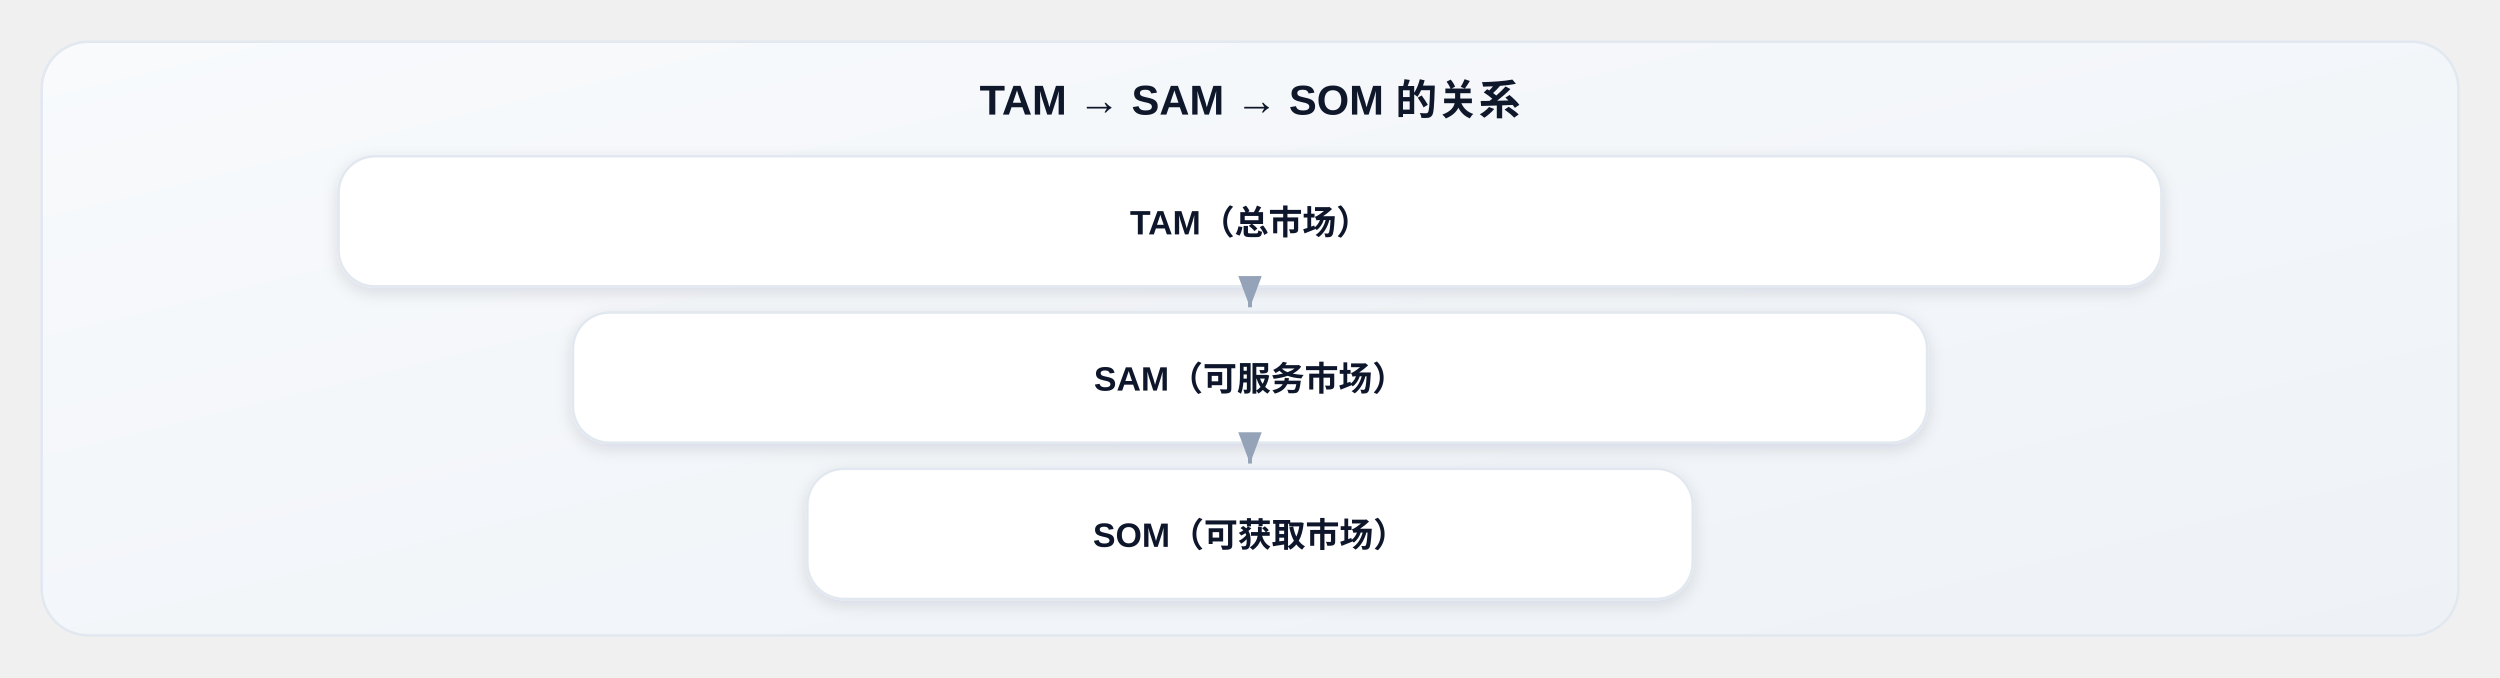
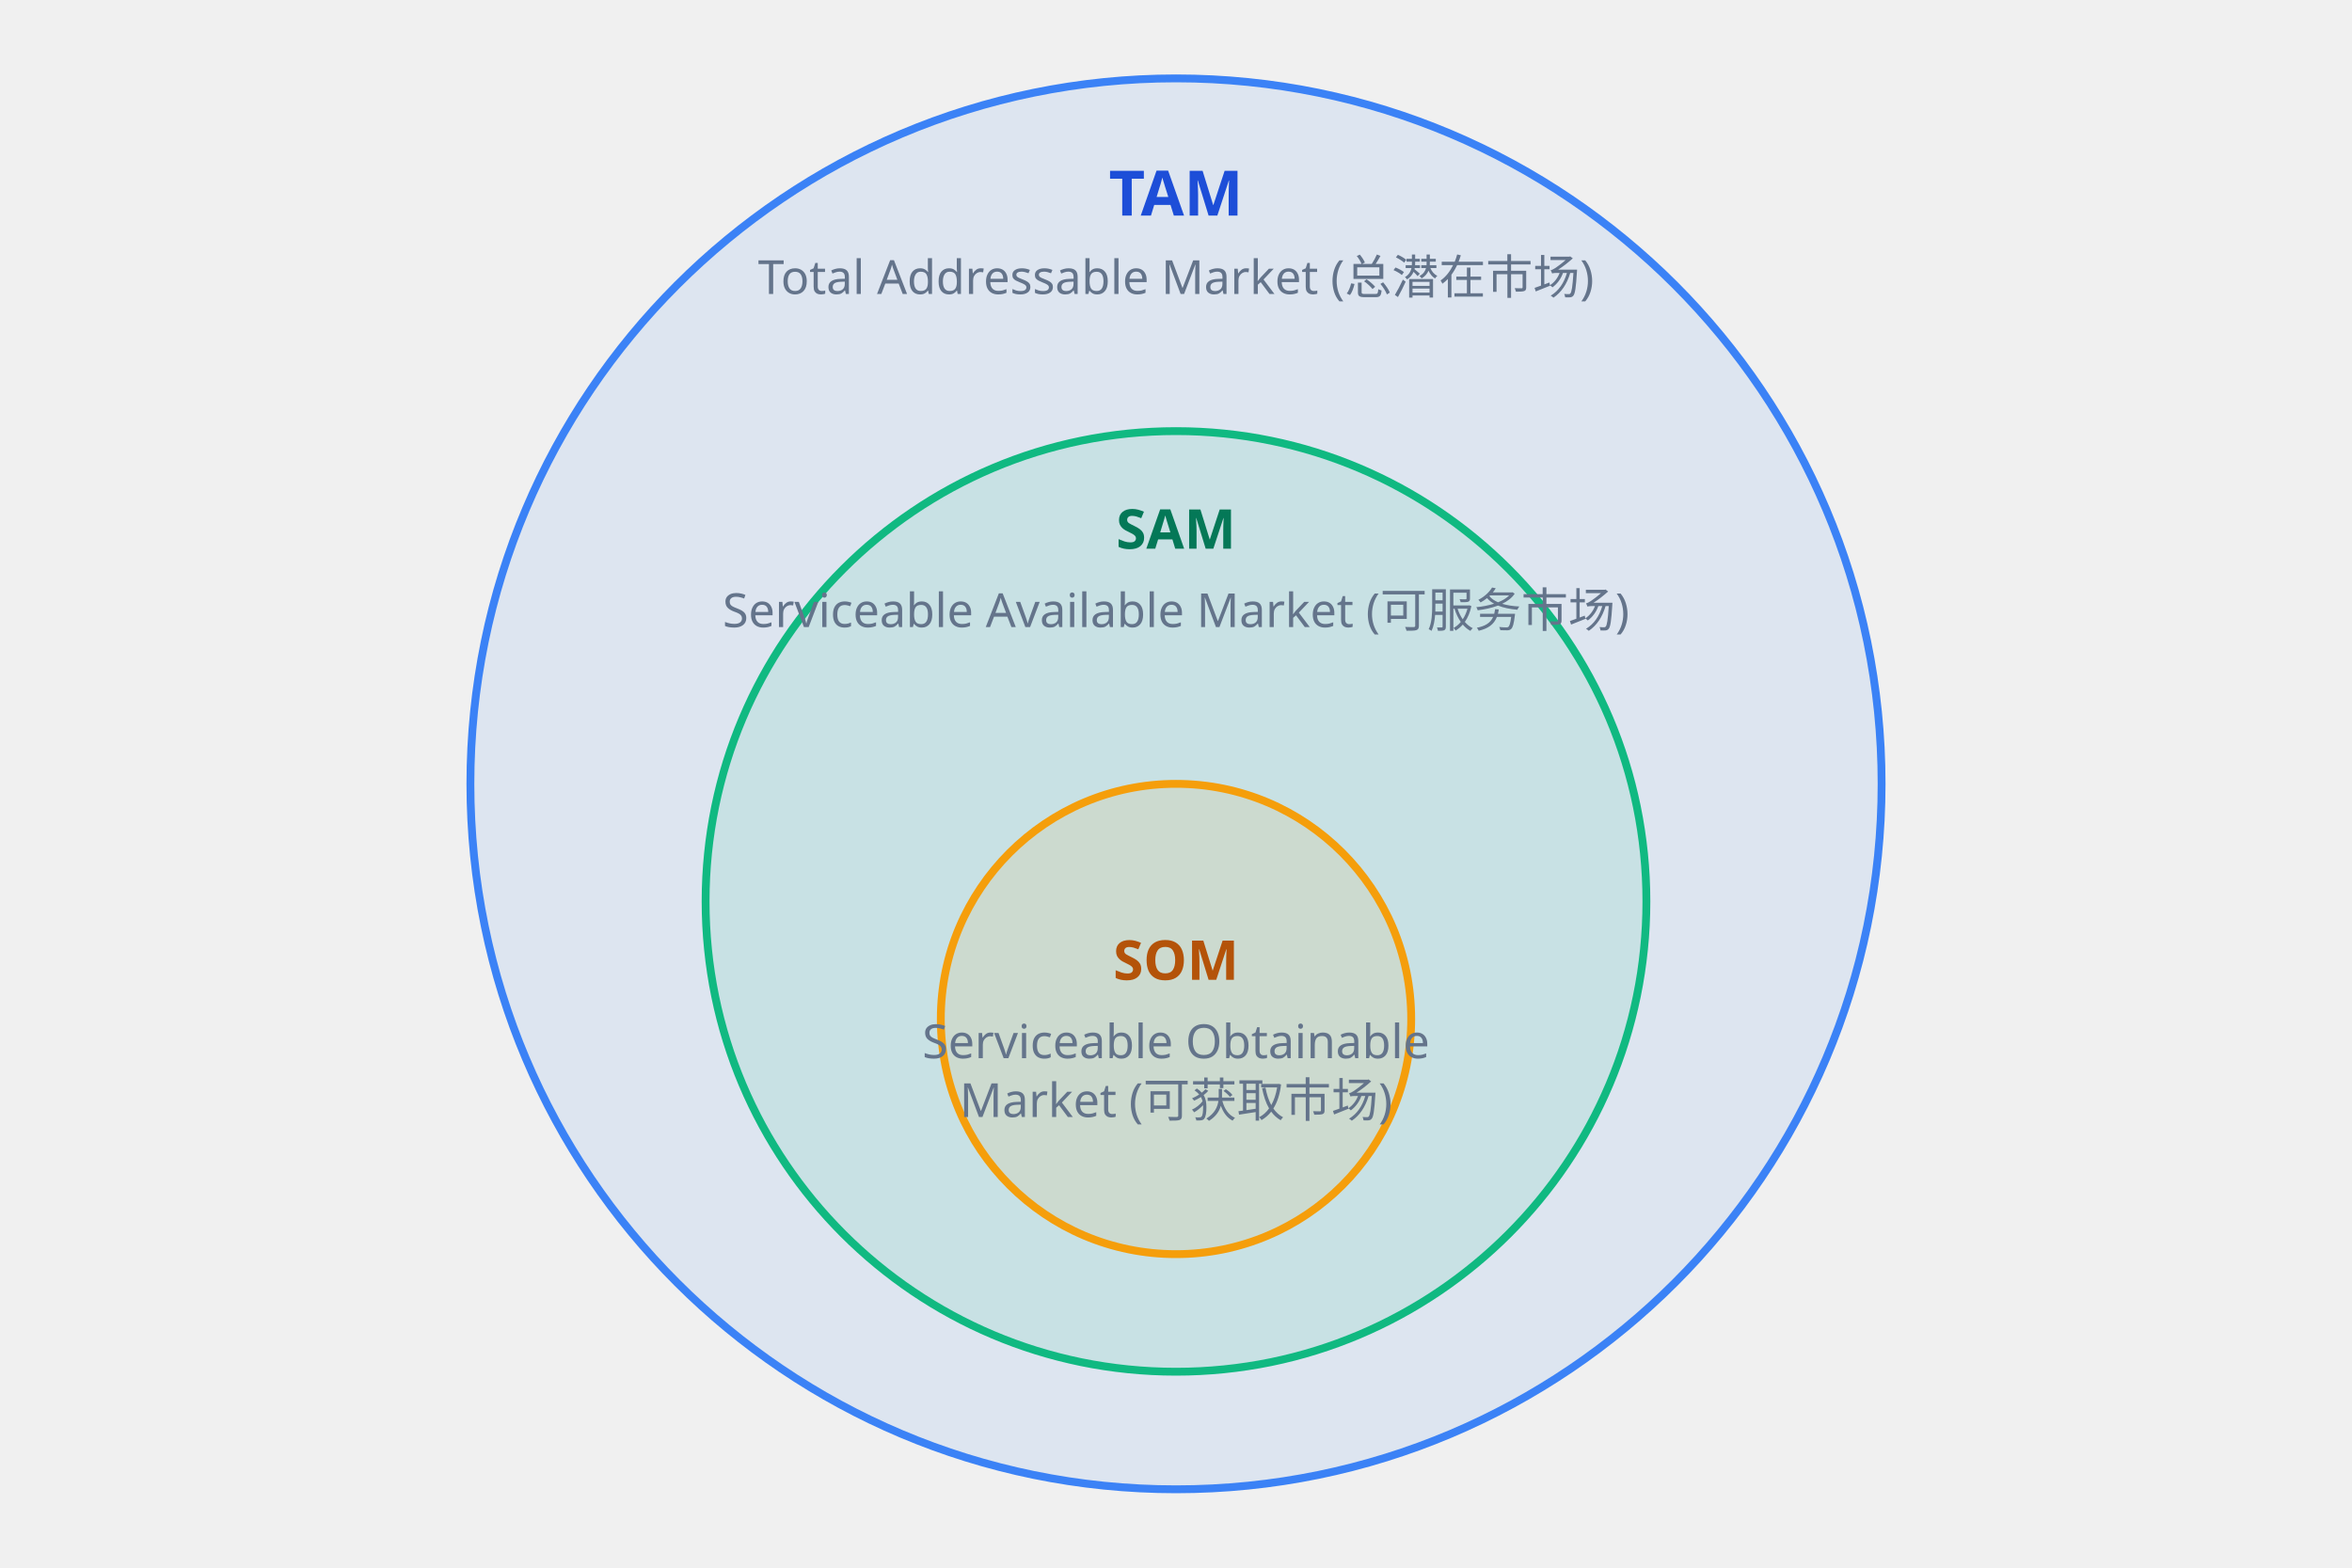
- <svg xmlns="http://www.w3.org/2000/svg" width="960" height="260" viewBox="0 0 960 260" role="img" aria-labelledby="gl-01-title gl-01-desc">
+ <svg xmlns="http://www.w3.org/2000/svg" width="600" height="400" viewBox="0 0 600 400">
  <defs>
-     <linearGradient id="gl-01-bg" x1="0" y1="0" x2="1" y2="1">
-       <stop offset="0%" stop-color="#F8FAFC" />
-       <stop offset="100%" stop-color="#EEF2F7" />
-     </linearGradient>
-     <filter id="gl-01-shadow" x="-10%" y="-10%" width="120%" height="120%">
-       <feDropShadow dx="0" dy="2" stdDeviation="3" flood-color="#0F172A" flood-opacity="0.12" />
-     </filter>
-     <marker id="gl-01-arrow" markerWidth="10" markerHeight="10" refX="8" refY="3" orient="auto" markerUnits="strokeWidth">
-       <path d="M0,0 L8,3 L0,6 Z" fill="#94A3B8" />
-     </marker>
    <style>
-       .title { font: 700 16px/1.2 "Noto Sans SC", "PingFang SC", "Microsoft YaHei", Arial, sans-serif; fill: #0F172A; }
-       .label { font: 700 13px/1.2 "Noto Sans SC", "PingFang SC", "Microsoft YaHei", Arial, sans-serif; fill: #0F172A; }
-       .line { stroke: #94A3B8; stroke-width: 1.5; }
+       .circle-base { fill-opacity: 0.1; stroke-width: 2; }
+       .text-label { font-family: system-ui, sans-serif; font-weight: 700; text-anchor: middle; }
+       .text-desc { font-family: system-ui, sans-serif; font-size: 12px; fill: #64748B; text-anchor: middle; }
    </style>
  </defs>
-   <rect x="16" y="16" width="928" height="228" rx="18" fill="url(#gl-01-bg)" stroke="#E2E8F0" />
-   <text x="480" y="44" text-anchor="middle" class="title">TAM → SAM → SOM 的关系</text>
-   <g filter="url(#gl-01-shadow)">
-     <rect x="130" y="60" width="700" height="50" rx="14" fill="#FFFFFF" stroke="#E2E8F0" />
-     <rect x="220" y="120" width="520" height="50" rx="14" fill="#FFFFFF" stroke="#E2E8F0" />
-     <rect x="310" y="180" width="340" height="50" rx="14" fill="#FFFFFF" stroke="#E2E8F0" />
-     <text x="480" y="90" text-anchor="middle" class="label">TAM（总市场）</text>
-     <text x="480" y="150" text-anchor="middle" class="label">SAM（可服务市场）</text>
-     <text x="480" y="210" text-anchor="middle" class="label">SOM（可获取市场）</text>
-   </g>
-   <path d="M480 110 L480 118" class="line" marker-end="url(#gl-01-arrow)" />
-   <path d="M480 170 L480 178" class="line" marker-end="url(#gl-01-arrow)" />
+   <circle cx="300" cy="200" r="180" fill="#3B82F6" class="circle-base" stroke="#3B82F6" />
+   <text x="300" y="55" class="text-label" font-size="16" fill="#1D4ED8">TAM</text>
+   <text x="300" y="75" class="text-desc">Total Addressable Market (总潜在市场)</text>
+   <circle cx="300" cy="230" r="120" fill="#10B981" class="circle-base" stroke="#10B981" />
+   <text x="300" y="140" class="text-label" font-size="14" fill="#047857">SAM</text>
+   <text x="300" y="160" class="text-desc">Serviceable Available Market (可服务市场)</text>
+   <circle cx="300" cy="260" r="60" fill="#F59E0B" class="circle-base" stroke="#F59E0B" />
+   <text x="300" y="250" class="text-label" font-size="14" fill="#B45309">SOM</text>
+   <text x="300" y="270" class="text-desc">Serviceable Obtainable</text>
+   <text x="300" y="285" class="text-desc">Market (可获取市场)</text>
</svg>
